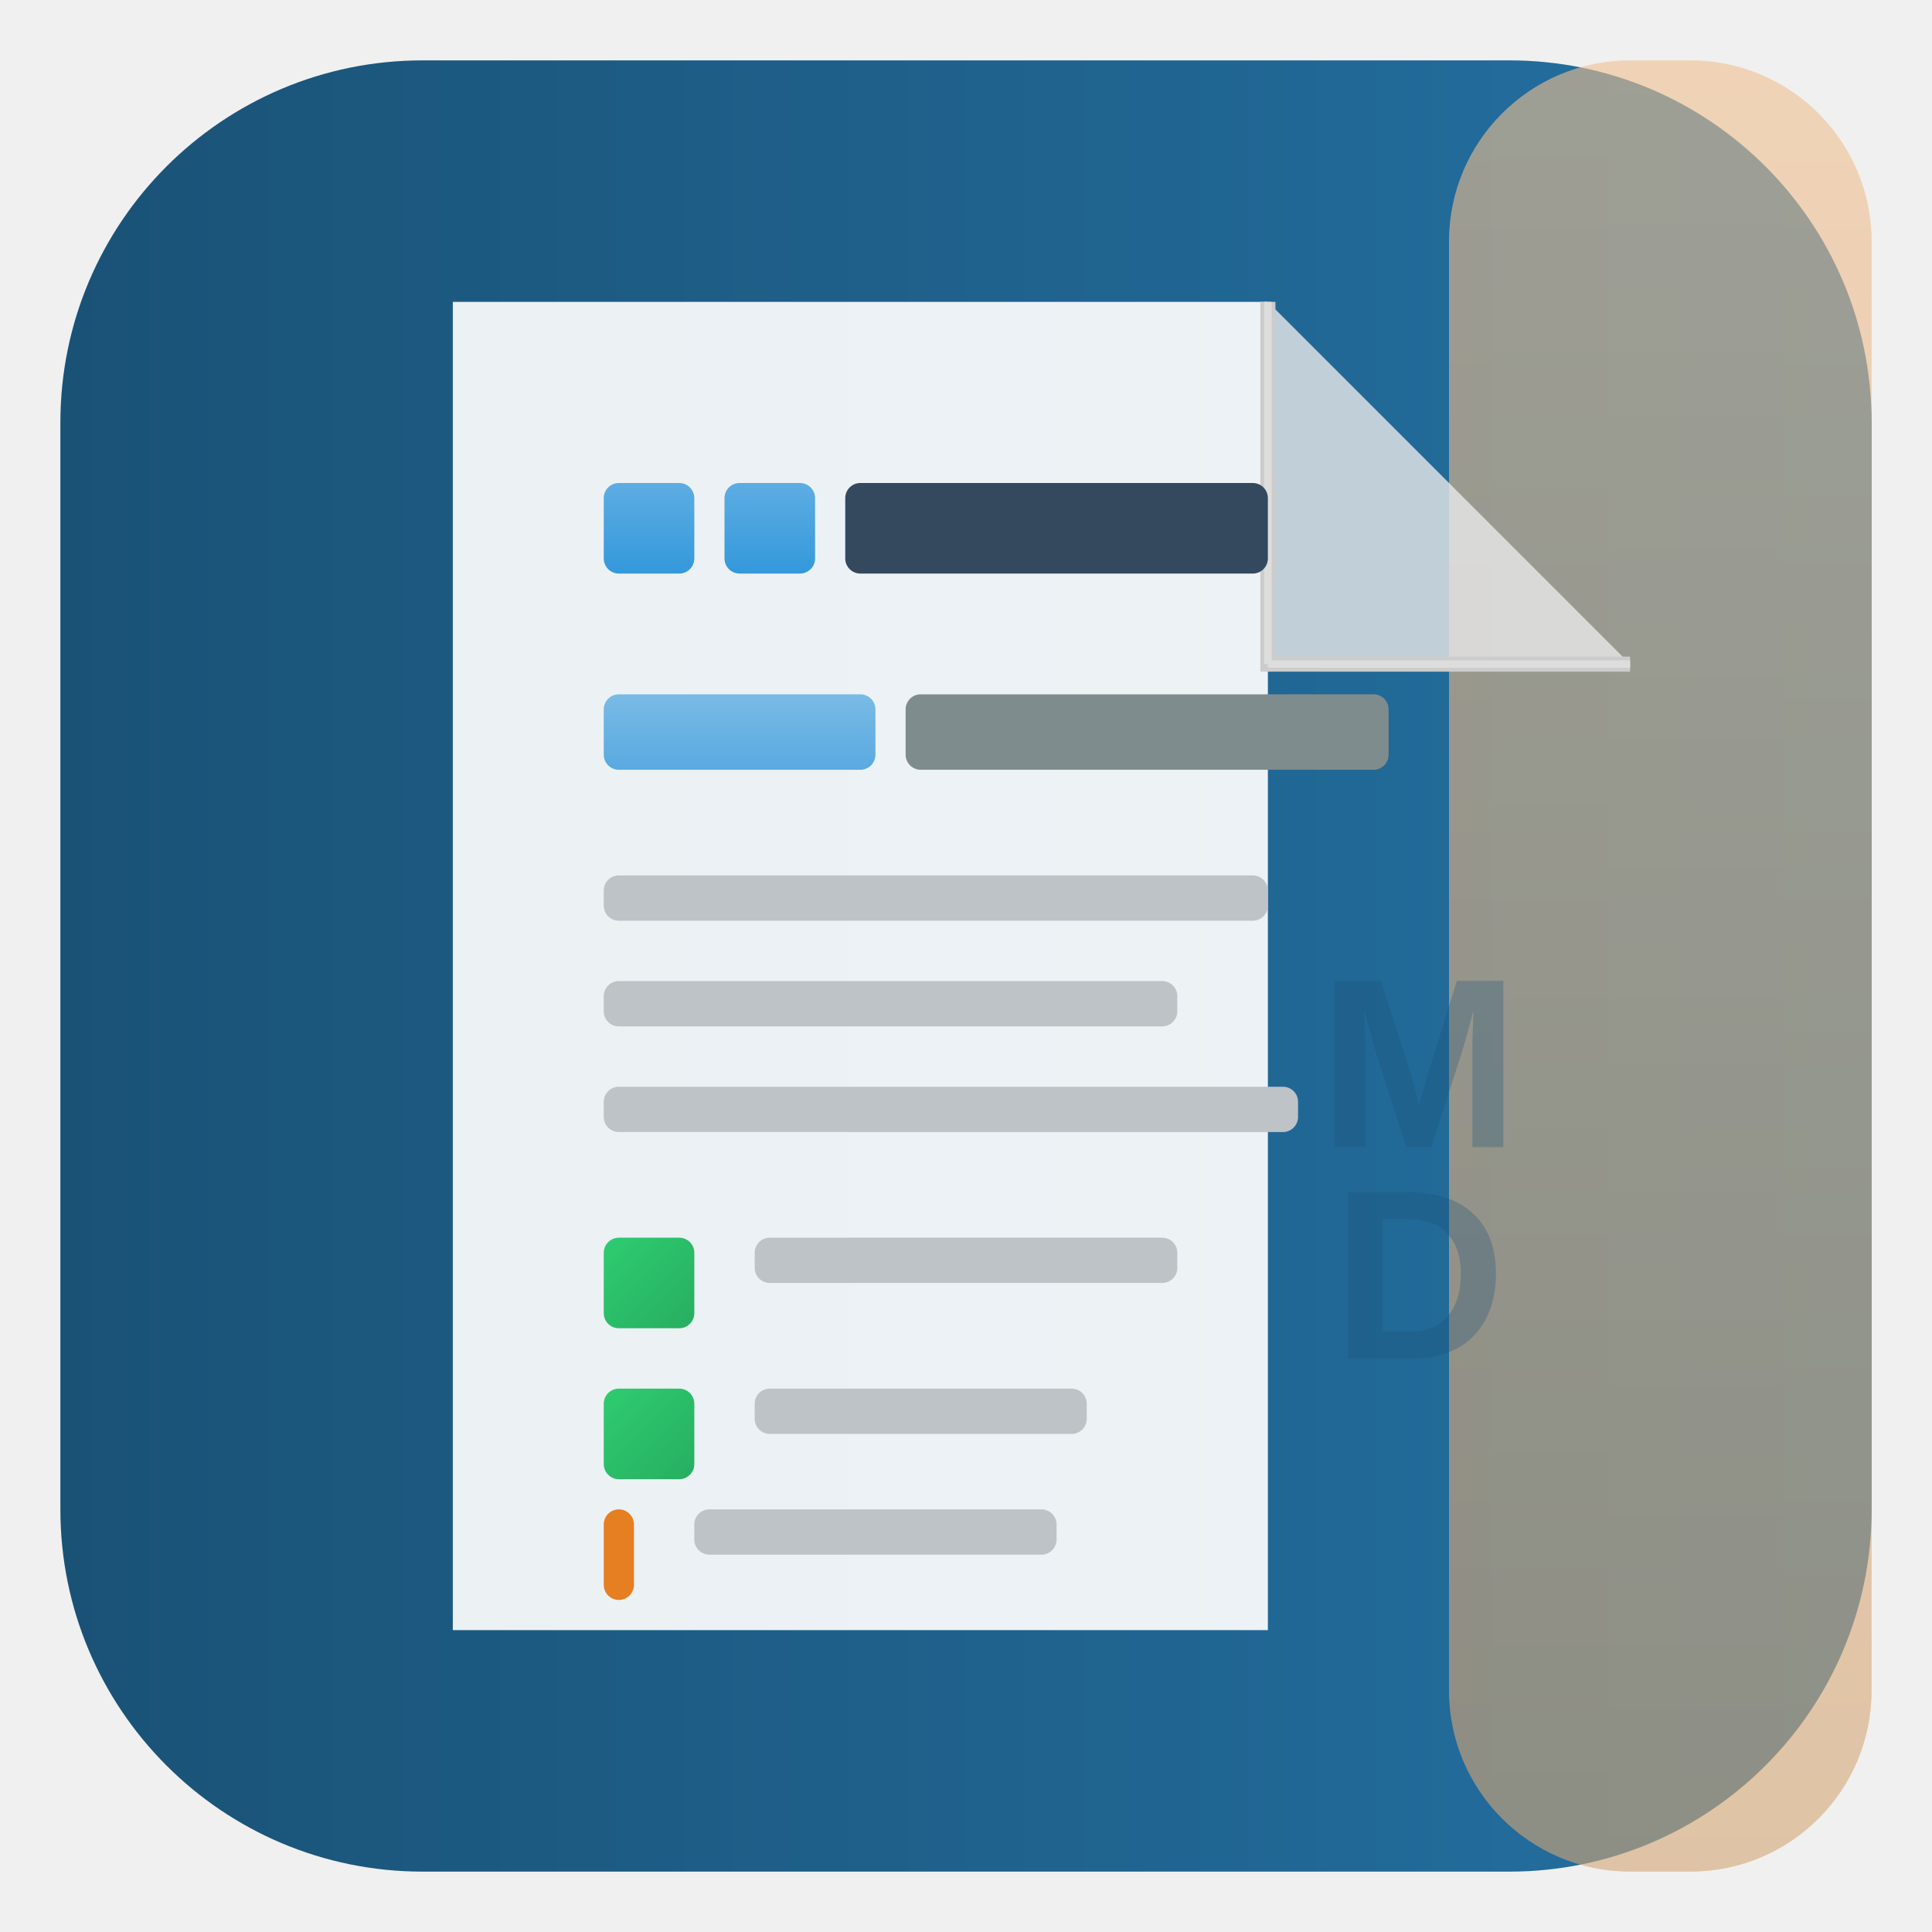
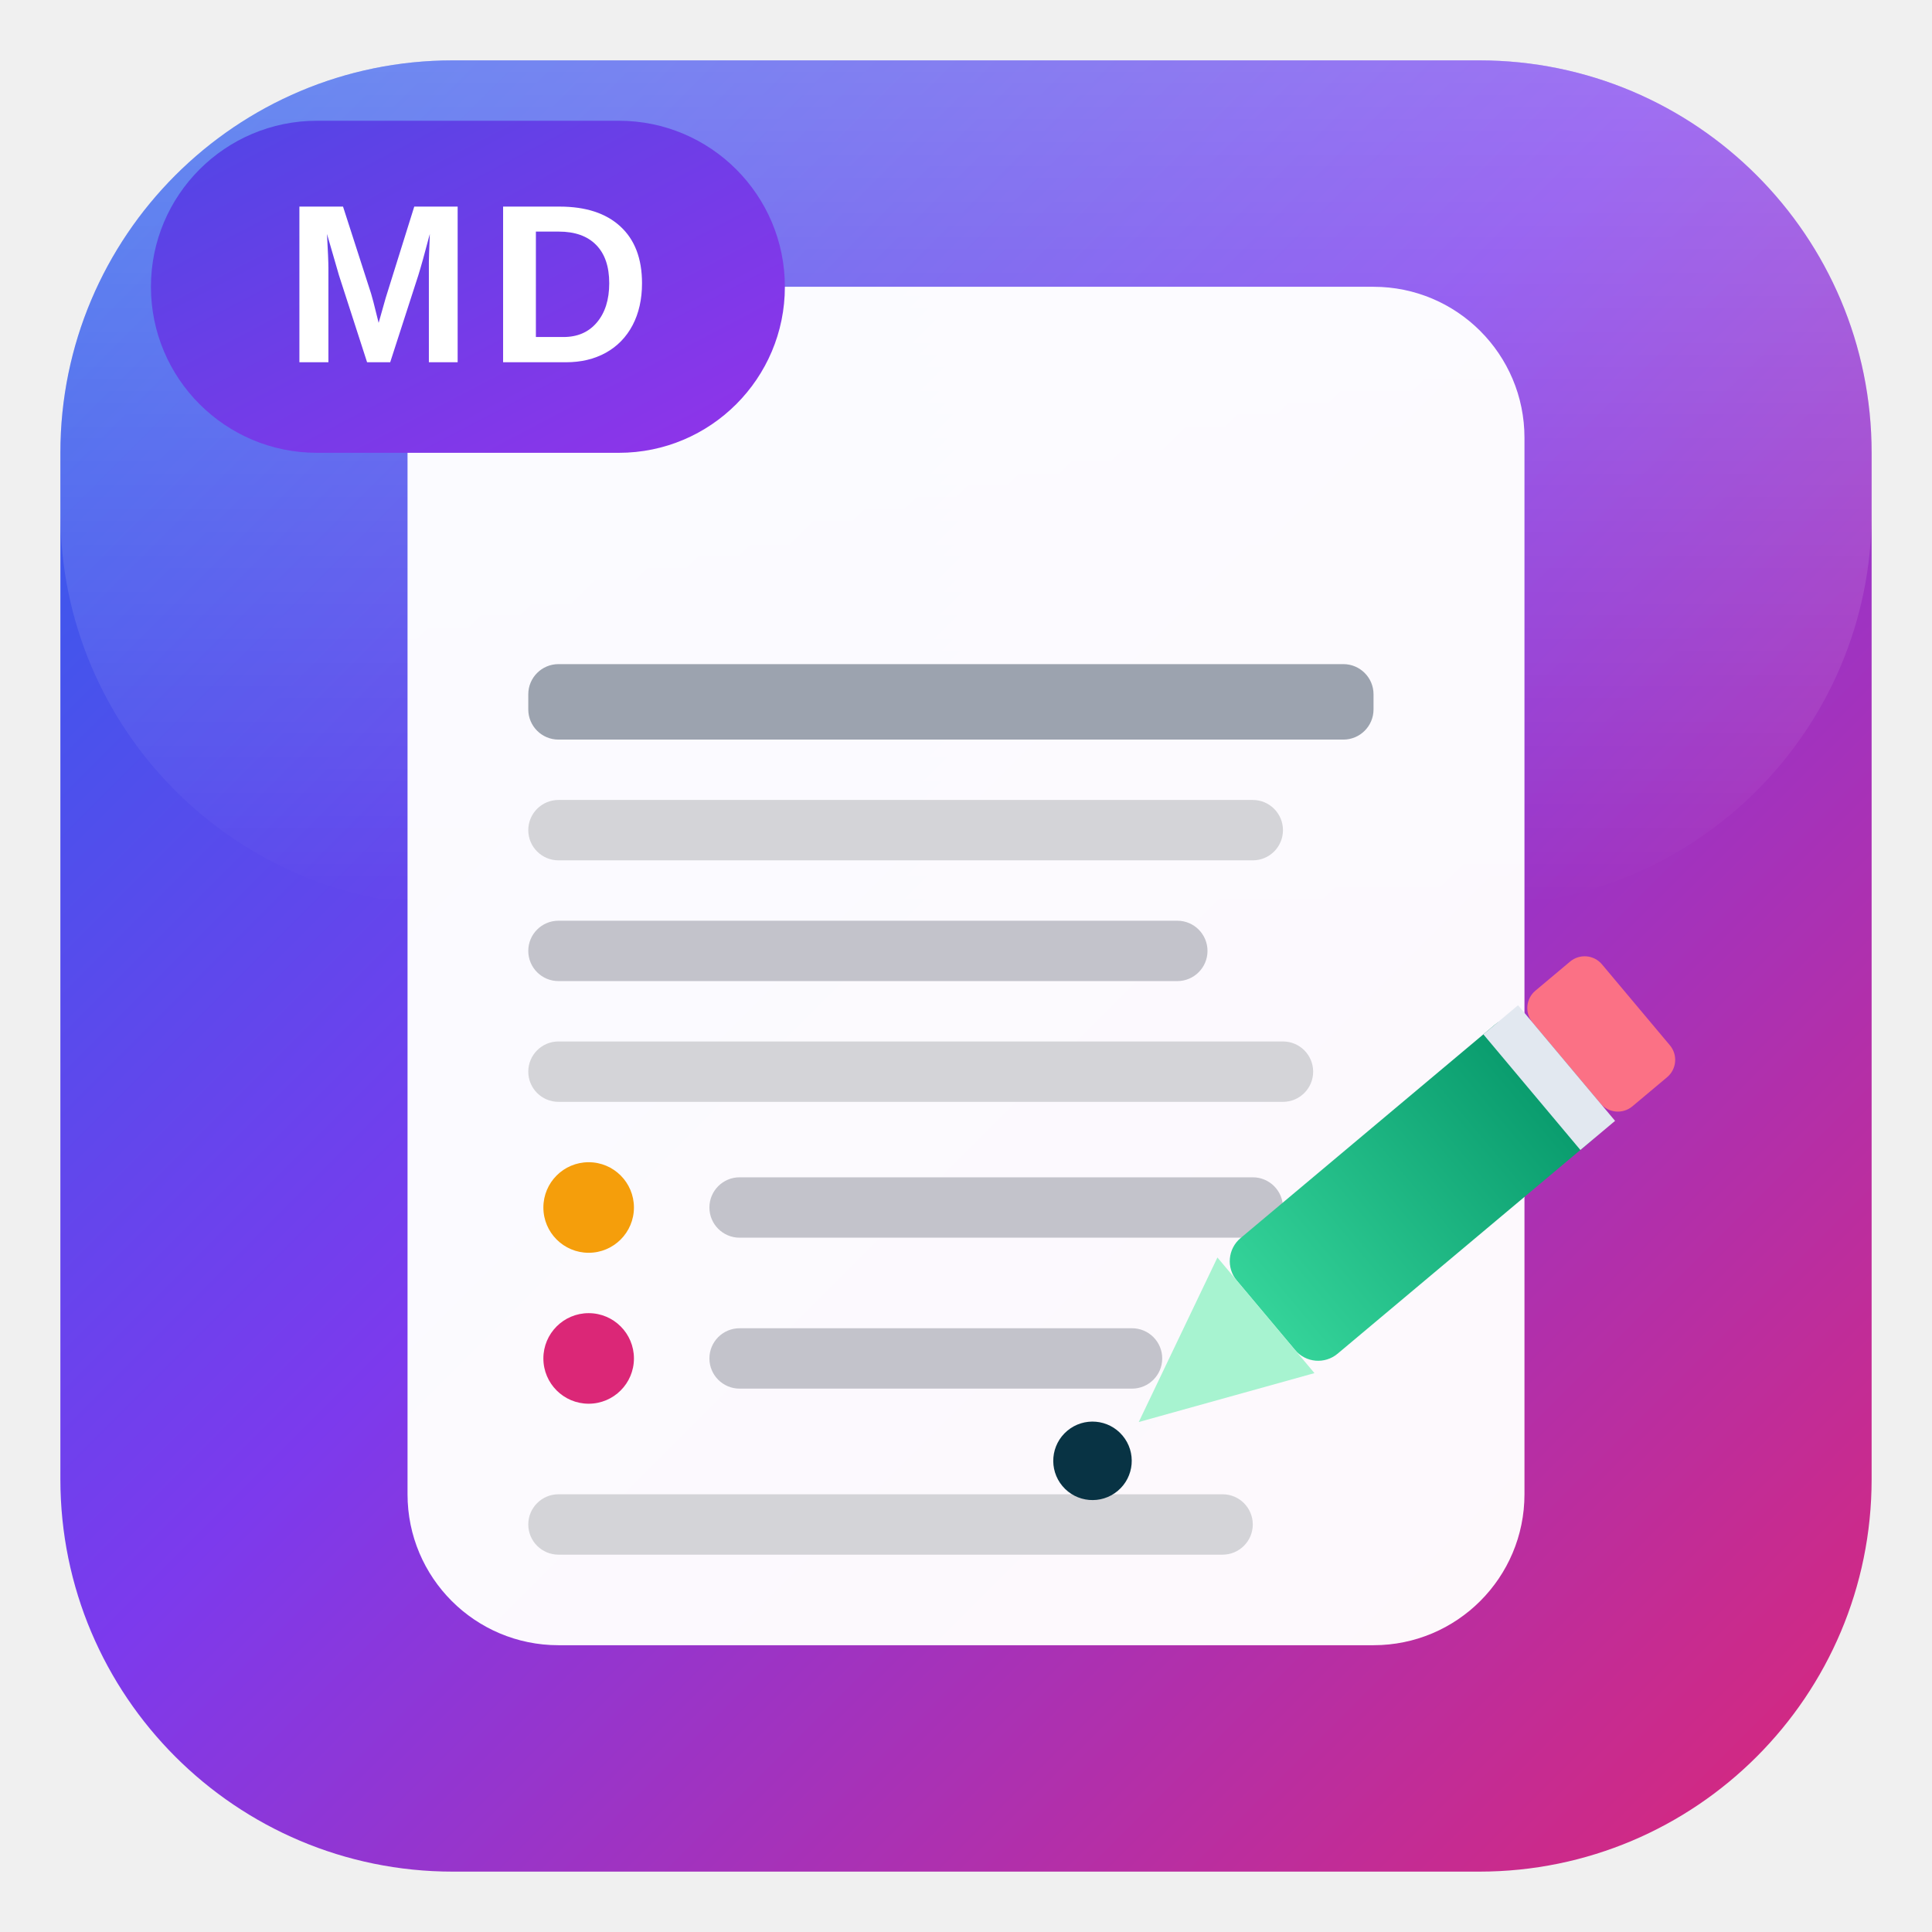
<svg xmlns="http://www.w3.org/2000/svg" viewBox="0 0 128 128">
  <defs>
-     <linearGradient id="bg" x1="0" y1="0" x2="1" y2="0">
-       <stop offset="0%" stop-color="#1a5276" />
-       <stop offset="100%" stop-color="#2471a3" />
+     <linearGradient id="bg" x1="0" y1="0" x2="1" y2="1">
+       <stop offset="0%" stop-color="#2563eb" />
+       <stop offset="45%" stop-color="#7c3aed" />
+       <stop offset="100%" stop-color="#db2777" />
    </linearGradient>
-     <linearGradient id="accent" x1="0" y1="1" x2="0" y2="0">
-       <stop offset="0%" stop-color="#d4a574" />
-       <stop offset="100%" stop-color="#f0c090" />
+     <linearGradient id="shine" x1="0" y1="0" x2="0" y2="1">
+       <stop offset="0%" stop-color="#ffffff" stop-opacity="0.28" />
+       <stop offset="100%" stop-color="#ffffff" stop-opacity="0" />
    </linearGradient>
-     <linearGradient id="highlight" x1="0" y1="0" x2="1" y2="1">
-       <stop offset="0%" stop-color="#2ecc71" />
-       <stop offset="100%" stop-color="#27ae60" />
+     <linearGradient id="badge" x1="0" y1="0" x2="1" y2="1">
+       <stop offset="0%" stop-color="#4f46e5" />
+       <stop offset="100%" stop-color="#9333ea" />
    </linearGradient>
-     <linearGradient id="line" x1="0" y1="0" x2="0" y2="1">
-       <stop offset="0%" stop-color="#5dade2" />
-       <stop offset="100%" stop-color="#3498db" />
+     <linearGradient id="pencil" x1="0" y1="0" x2="1" y2="0">
+       <stop offset="0%" stop-color="#34d399" />
+       <stop offset="100%" stop-color="#059669" />
    </linearGradient>
  </defs>
-   <rect x="4" y="4" width="120" height="120" rx="24" fill="url(#bg)" />
-   <rect x="96" y="4" width="28" height="120" rx="12" fill="url(#accent)" opacity="0.6" />
-   <path d="M30 20 L84 20 L84 44 L84 108 L30 108 Z" fill="#fefefe" fill-opacity="0.92" stroke="none" />
-   <path d="M84 20 L84 44 L108 44 Z" fill="#e8e8e8" fill-opacity="0.8" stroke="none" />
-   <path d="M84 20 L84 44 L108 44" fill="none" stroke="#ccc" stroke-width="1" />
-   <line x1="84" y1="44" x2="108" y2="44" stroke="#ddd" stroke-width="0.5" />
-   <line x1="84" y1="20" x2="84" y2="44" stroke="#ddd" stroke-width="0.5" />
-   <rect x="40" y="32" width="6" height="6" rx="1" fill="url(#line)" />
-   <rect x="48" y="32" width="6" height="6" rx="1" fill="url(#line)" />
-   <rect x="56" y="32" width="28" height="6" rx="1" fill="#34495e" />
-   <rect x="40" y="46" width="18" height="5" rx="1" fill="url(#line)" opacity="0.8" />
-   <rect x="60" y="46" width="32" height="5" rx="1" fill="#7f8c8d" />
-   <rect x="40" y="58" width="44" height="3" rx="1" fill="#bdc3c7" />
-   <rect x="40" y="65" width="38" height="3" rx="1" fill="#bdc3c7" />
-   <rect x="40" y="72" width="46" height="3" rx="1" fill="#bdc3c7" />
-   <rect x="40" y="82" width="6" height="6" rx="1" fill="url(#highlight)" />
-   <rect x="50" y="82" width="28" height="3" rx="1" fill="#bdc3c7" />
-   <rect x="40" y="92" width="6" height="6" rx="1" fill="url(#highlight)" />
-   <rect x="50" y="92" width="22" height="3" rx="1" fill="#bdc3c7" />
-   <rect x="40" y="100" width="2" height="6" rx="1" fill="#e67e22" />
-   <rect x="46" y="100" width="24" height="3" rx="1" fill="#bdc3c7" />
-   <text x="94" y="76" font-family="Arial, sans-serif" font-size="16" font-weight="900" fill="#1a5276" text-anchor="middle" opacity="0.3">M</text>
-   <text x="94" y="90" font-family="Arial, sans-serif" font-size="16" font-weight="900" fill="#1a5276" text-anchor="middle" opacity="0.3">D</text>
+   <rect x="4" y="4" width="120" height="120" rx="26" fill="url(#bg)" />
+   <rect x="4" y="4" width="120" height="56" rx="26" fill="url(#shine)" />
+   <rect x="27" y="19" width="74" height="90" rx="10" fill="#ffffff" fill-opacity="0.97" />
+   <g>
+     <rect x="10" y="8" width="42" height="22" rx="11" fill="url(#badge)" />
+     <text x="31" y="24" font-family="Verdana, Arial, sans-serif" font-weight="900" font-size="15" fill="#ffffff" text-anchor="middle" letter-spacing="1">MD</text>
+   </g>
+   <rect x="35" y="44" width="56" height="5" rx="2" fill="#9ca3af" />
+   <rect x="35" y="53" width="50" height="4" rx="2" fill="#d4d4d8" />
+   <rect x="35" y="61" width="45" height="4" rx="2" fill="#c3c3cb" />
+   <rect x="35" y="69" width="52" height="4" rx="2" fill="#d4d4d8" />
+   <circle cx="39" cy="80" r="3" fill="#f59e0b" />
+   <rect x="47" y="78" width="38" height="4" rx="2" fill="#c3c3cb" />
+   <circle cx="39" cy="90" r="3" fill="#db2777" />
+   <rect x="47" y="88" width="30" height="4" rx="2" fill="#c3c3cb" />
+   <rect x="35" y="99" width="48" height="4" rx="2" fill="#d4d4d8" />
+   <g transform="translate(90 82) rotate(-40)">
+     <rect x="-8" y="-5" width="26" height="10" rx="2" fill="url(#pencil)" />
+     <path d="M-8 -5 L-19 0 L-8 5 Z" fill="#a7f3d0" />
+     <circle cx="-23" cy="0" r="2.6" fill="#083344" />
+     <rect x="18" y="-5" width="6" height="10" rx="1.5" fill="#fb7185" />
+     <rect x="15" y="-5" width="3" height="10" fill="#e2e8f0" />
+   </g>
</svg>
